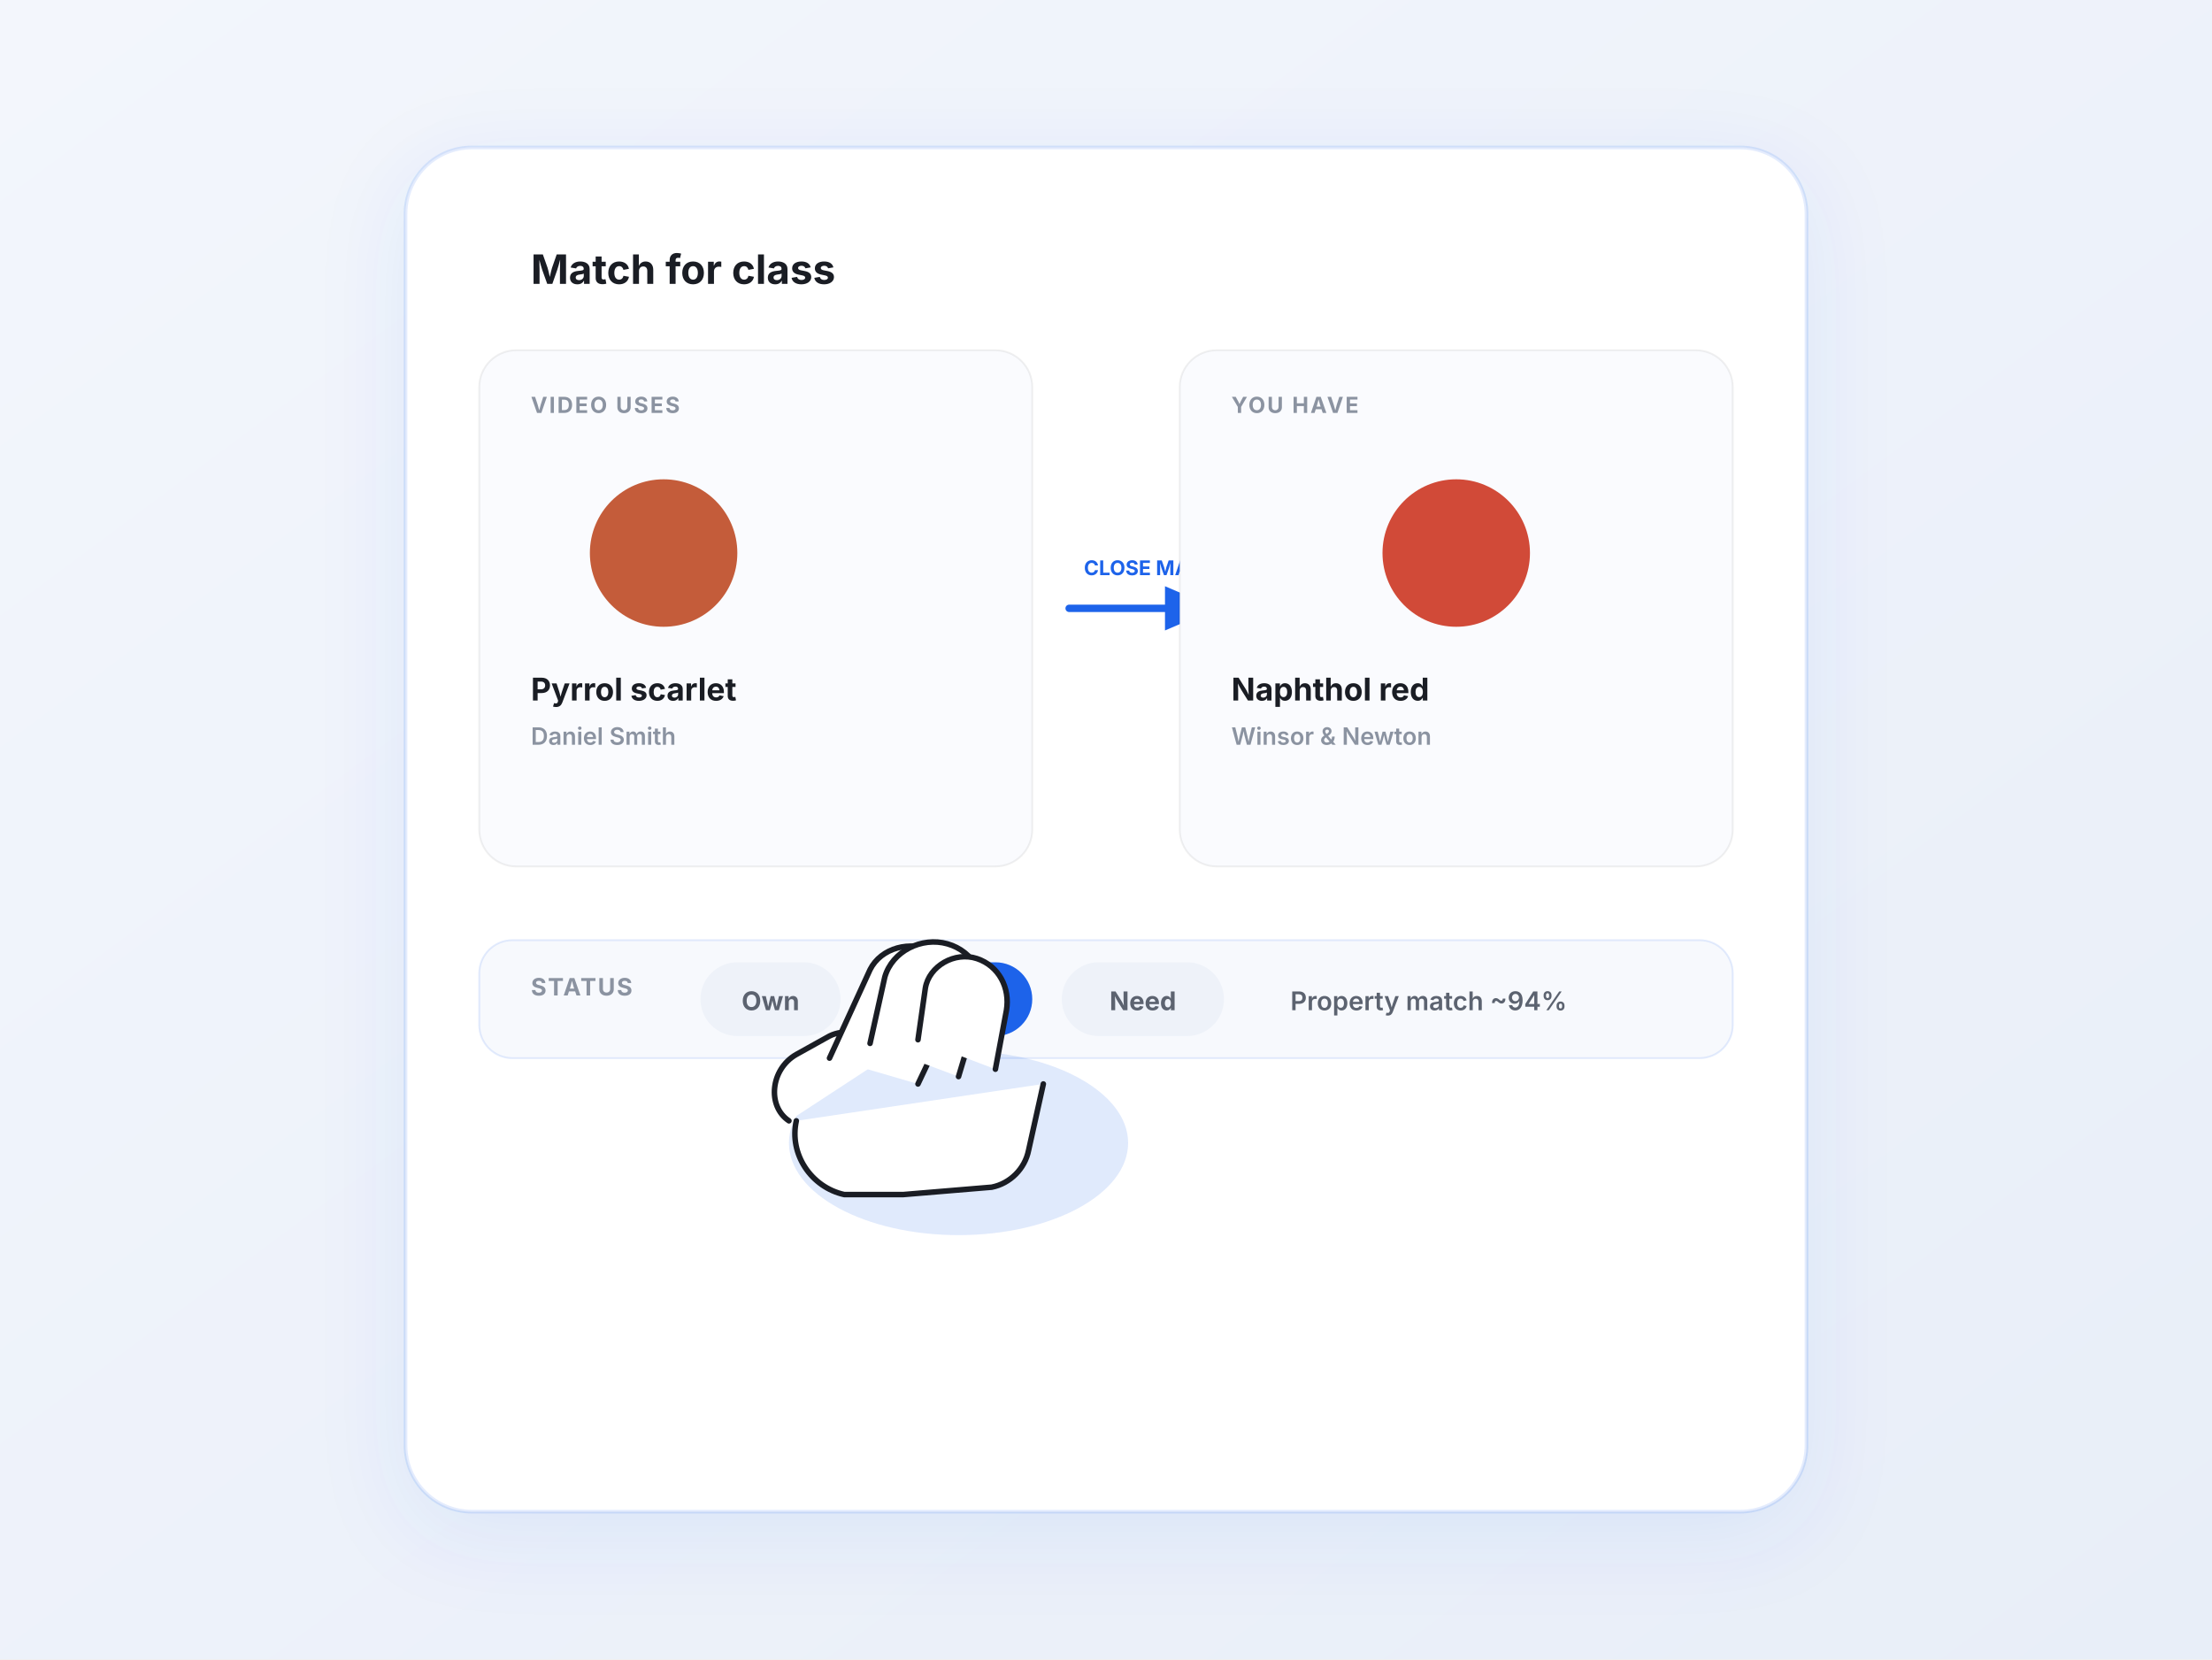
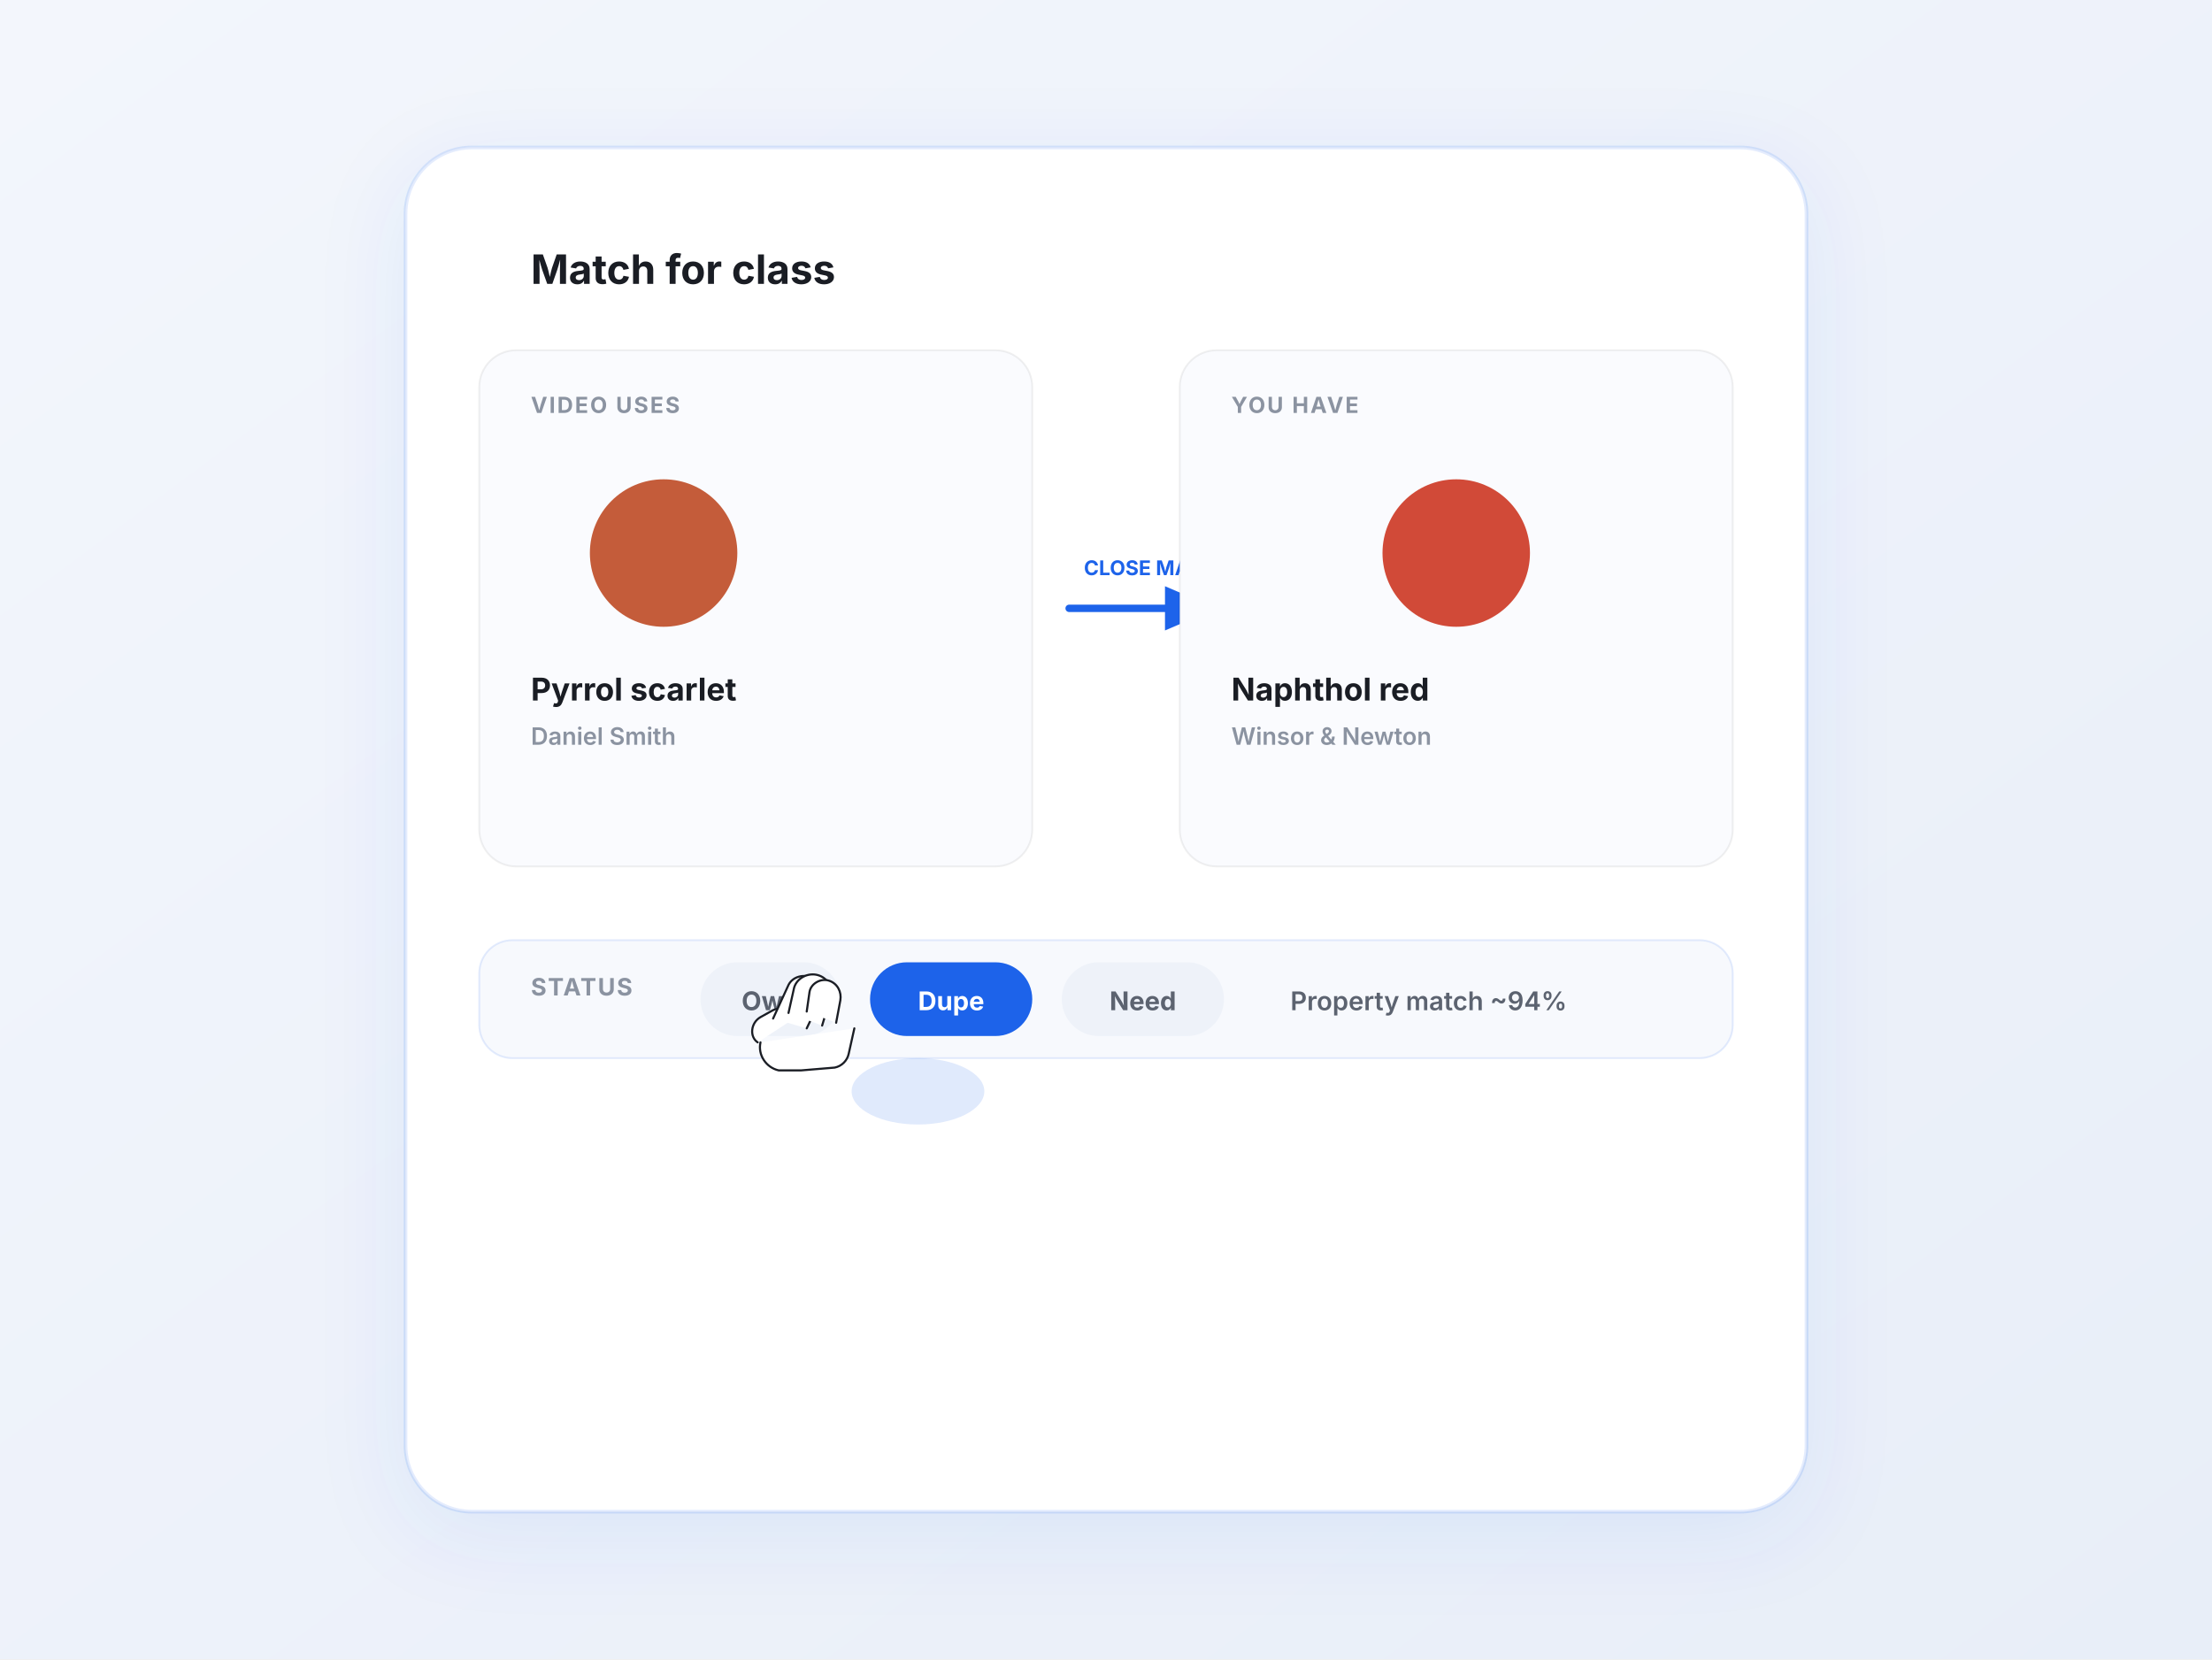
<svg xmlns="http://www.w3.org/2000/svg" viewBox="0 0 1200 900" width="1200" height="900" role="img" aria-labelledby="psTitle">
  <defs>
    <linearGradient id="psBg" x1="0%" y1="0%" x2="100%" y2="100%">
      <stop offset="0%" stop-color="#f3f6fc" />
      <stop offset="100%" stop-color="#e8eef8" />
    </linearGradient>
    <filter id="psShadow" x="-20%" y="-20%" width="140%" height="140%">
      <feDropShadow dx="0" dy="12" stdDeviation="24" flood-color="#1d63ea" flood-opacity="0.08" />
    </filter>
  </defs>
  <rect width="1200" height="900" fill="url(#psBg)" />
  <g filter="url(#psShadow)">
    <rect x="220" y="80" width="760" height="740" rx="36" fill="#ffffff" stroke="rgba(29,99,234,0.12)" stroke-width="2" />
  </g>
  <text x="288" y="154" font-family="system-ui, -apple-system, BlinkMacSystemFont, 'Segoe UI', sans-serif" font-size="22" font-weight="700" fill="#1a1d24">Match for class</text>
  <rect x="260" y="190" width="300" height="280" rx="20" fill="#fafbfe" stroke="rgba(0,0,0,0.06)" />
  <text x="288" y="224" font-family="system-ui, -apple-system, BlinkMacSystemFont, 'Segoe UI', sans-serif" font-size="12" font-weight="700" fill="#8b93a1" letter-spacing="0.08em">VIDEO USES</text>
  <circle cx="360" cy="300" r="40" fill="#c45c3a" />
  <text x="288" y="380" font-family="system-ui, -apple-system, BlinkMacSystemFont, 'Segoe UI', sans-serif" font-size="17" font-weight="700" fill="#1a1d24">Pyrrol scarlet</text>
  <text x="288" y="404" font-family="system-ui, -apple-system, BlinkMacSystemFont, 'Segoe UI', sans-serif" font-size="13" font-weight="600" fill="#8b93a1">Daniel Smith</text>
  <path d="M580 330 L640 330" stroke="#1d63ea" stroke-width="4" stroke-linecap="round" />
  <polygon points="632,318 660,330 632,342" fill="#1d63ea" />
  <text x="588" y="312" font-family="system-ui, -apple-system, BlinkMacSystemFont, 'Segoe UI', sans-serif" font-size="11" font-weight="700" fill="#1d63ea">CLOSE MATCH</text>
  <rect x="640" y="190" width="300" height="280" rx="20" fill="#fafbfe" stroke="rgba(0,0,0,0.06)" />
  <text x="668" y="224" font-family="system-ui, -apple-system, BlinkMacSystemFont, 'Segoe UI', sans-serif" font-size="12" font-weight="700" fill="#8b93a1" letter-spacing="0.08em">YOU HAVE</text>
  <circle cx="790" cy="300" r="40" fill="#d14a38" />
  <text x="668" y="380" font-family="system-ui, -apple-system, BlinkMacSystemFont, 'Segoe UI', sans-serif" font-size="17" font-weight="700" fill="#1a1d24">Naphthol red</text>
  <text x="668" y="404" font-family="system-ui, -apple-system, BlinkMacSystemFont, 'Segoe UI', sans-serif" font-size="13" font-weight="600" fill="#8b93a1">Winsor &amp; Newton</text>
  <rect x="260" y="510" width="680" height="64" rx="18" fill="#f7f9fd" stroke="rgba(29,99,234,0.12)" />
  <text x="288" y="540" font-family="system-ui, -apple-system, BlinkMacSystemFont, 'Segoe UI', sans-serif" font-size="13" font-weight="700" fill="#8b93a1" letter-spacing="0.06em">STATUS</text>
  <rect x="380" y="522" width="76" height="40" rx="20" fill="#eef2f9" />
  <text x="418" y="548" text-anchor="middle" font-family="system-ui, -apple-system, BlinkMacSystemFont, 'Segoe UI', sans-serif" font-size="14" font-weight="700" fill="#5c6370">Own</text>
  <rect x="472" y="522" width="88" height="40" rx="20" fill="#1d63ea" />
  <text x="516" y="548" text-anchor="middle" font-family="system-ui, -apple-system, BlinkMacSystemFont, 'Segoe UI', sans-serif" font-size="14" font-weight="700" fill="#ffffff">Dupe</text>
  <rect x="576" y="522" width="88" height="40" rx="20" fill="#eef2f9" />
  <text x="620" y="548" text-anchor="middle" font-family="system-ui, -apple-system, BlinkMacSystemFont, 'Segoe UI', sans-serif" font-size="14" font-weight="700" fill="#5c6370">Need</text>
  <text x="700" y="548" font-family="system-ui, -apple-system, BlinkMacSystemFont, 'Segoe UI', sans-serif" font-size="14" font-weight="600" fill="#5c6370">Property match ~94%</text>
-   <ellipse cx="520" cy="620" rx="92" ry="50" fill="#1d63ea" opacity="0.14" />
-   <g transform="translate(420, 520)" stroke="#1a1d24" stroke-width="3" fill="#fff" stroke-linecap="round" stroke-linejoin="round">
+   <ellipse cx="498" cy="592" rx="36" ry="18" fill="#1d63ea" opacity="0.14" />
+   <g transform="translate(408, 532) scale(0.38)" stroke="#1a1d24" stroke-width="3" fill="#fff" stroke-linecap="round" stroke-linejoin="round">
    <path d="M8 88c-12-8-10-28 4-36l18-10c8-4 18-2 24 4l6 8" />
    <path d="M30 54l22-48c6-12 22-16 34-10s16 22 10 34l-18 38" />
    <path d="M52 46l8-36c4-14 20-22 34-18s22 18 18 32l-12 40" />
    <path d="M78 44l4-28c2-12 16-20 28-16s18 16 16 28l-6 32" />
    <path d="M12 88c-4 18 8 36 26 40h32l48-4c10-2 18-10 20-20l8-36" />
  </g>
</svg>
